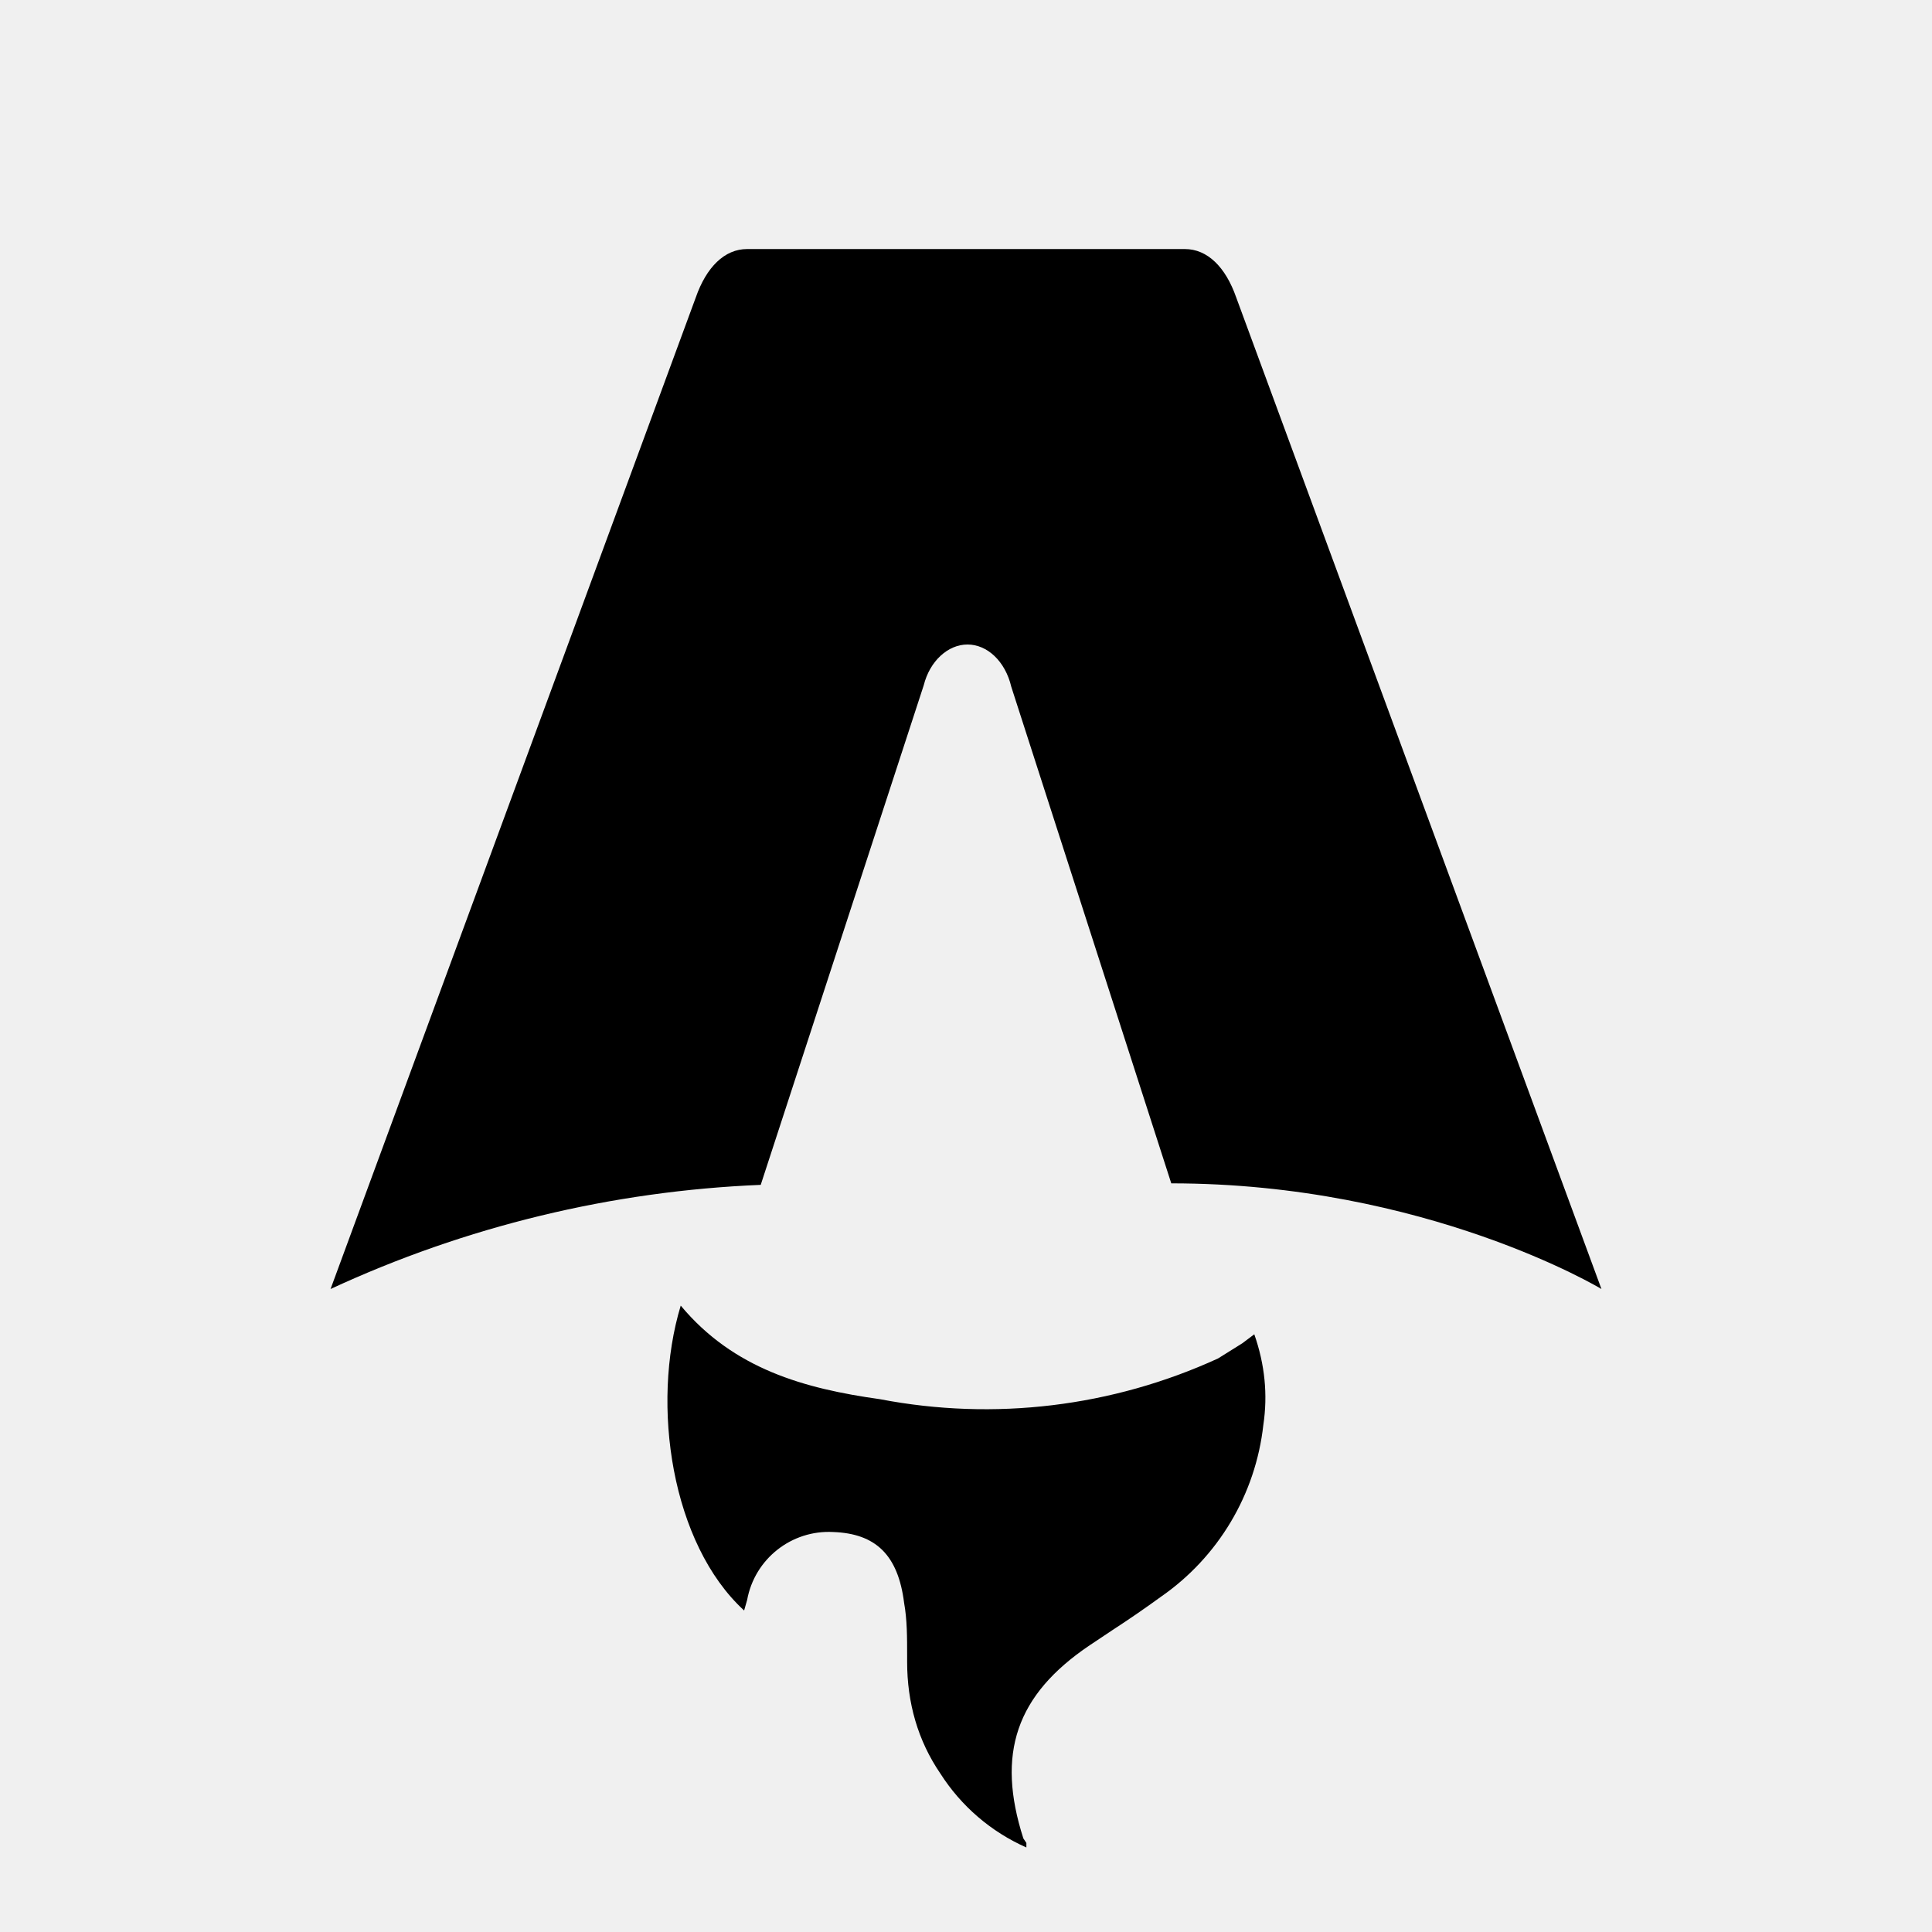
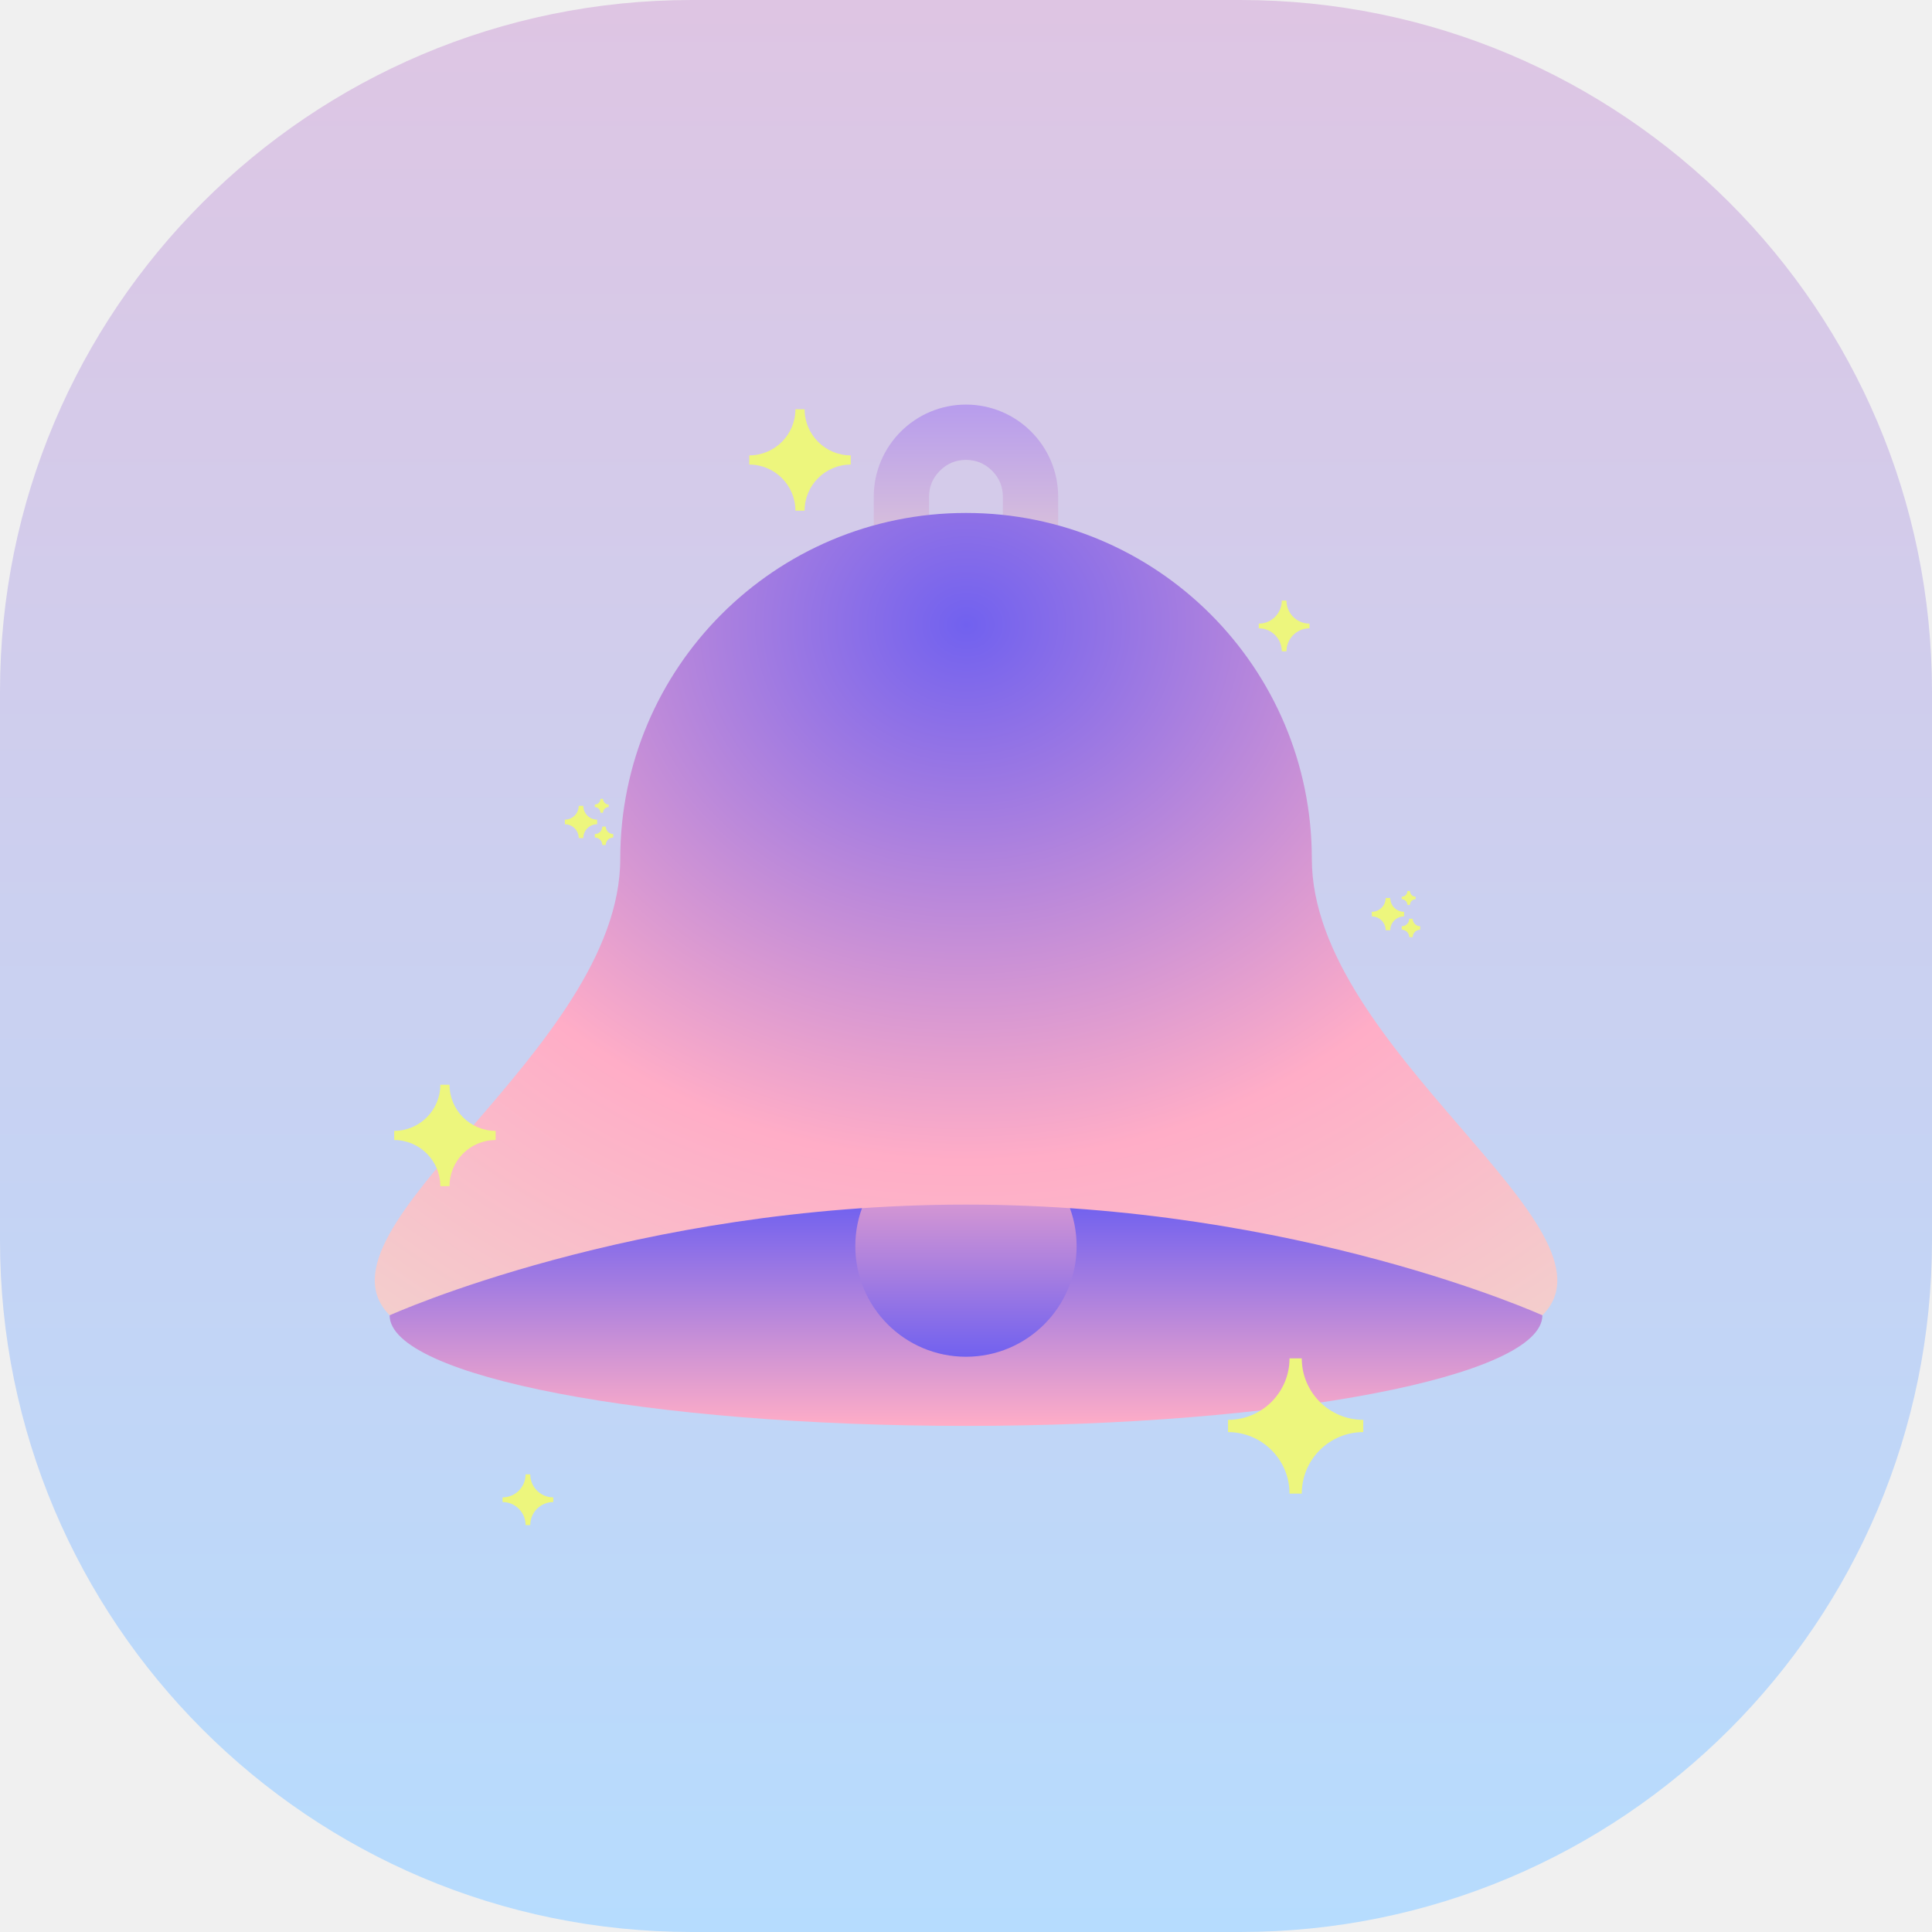
- <svg xmlns="http://www.w3.org/2000/svg" fill="none" viewBox="0 0 128 128">
-   <path d="M50.4 78.5a75.1 75.1 0 0 0-28.5 6.9l24.2-65.7c.7-2 1.9-3.2 3.4-3.2h29c1.5 0 2.7 1.2 3.4 3.2l24.2 65.7s-11.6-7-28.5-7L67 45.5c-.4-1.7-1.6-2.8-2.9-2.8-1.3 0-2.5 1.1-2.9 2.7L50.4 78.5Zm-1.1 28.2Zm-4.2-20.2c-2 6.6-.6 15.8 4.2 20.2a17.5 17.5 0 0 1 .2-.7 5.5 5.5 0 0 1 5.7-4.5c2.8.1 4.3 1.5 4.7 4.7.2 1.1.2 2.3.2 3.5v.4c0 2.7.7 5.2 2.2 7.4a13 13 0 0 0 5.7 4.9v-.3l-.2-.3c-1.8-5.6-.5-9.5 4.4-12.8l1.5-1a73 73 0 0 0 3.2-2.2 16 16 0 0 0 6.8-11.4c.3-2 .1-4-.6-6l-.8.6-1.6 1a37 37 0 0 1-22.4 2.7c-5-.7-9.7-2-13.2-6.2Z" />
-   <style>
-         path { fill: #000; }
-         @media (prefers-color-scheme: dark) {
-             path { fill: #FFF; }
-         }
-     </style>
+ <svg xmlns="http://www.w3.org/2000/svg" width="24" height="24" viewBox="0 0 24 24" fill="none">
+   <defs>
+     <linearGradient id="gradient_1" gradientUnits="userSpaceOnUse" x1="12" y1="0" x2="12" y2="24">
+       <stop offset="0" stop-color="#DEC5E3" />
+       <stop offset="1" stop-color="#B6DCFE" />
+     </linearGradient>
+     <linearGradient id="gradient_2" gradientUnits="userSpaceOnUse" x1="1.146" y1="0" x2="1.146" y2="2.749">
+       <stop offset="0" stop-color="#B79CED" />
+       <stop offset="1" stop-color="#EFD9CE" />
+     </linearGradient>
+     <linearGradient id="gradient_3" gradientUnits="userSpaceOnUse" x1="7.16" y1="0" x2="7.16" y2="2.749">
+       <stop offset="0" stop-color="#7161EF" />
+       <stop offset="1" stop-color="#FFADC7" />
+     </linearGradient>
+     <linearGradient id="gradient_4" gradientUnits="userSpaceOnUse" x1="1.375" y1="0" x2="1.375" y2="2.749">
+       <stop offset="0" stop-color="#FFADC7" />
+       <stop offset="1" stop-color="#7161EF" />
+     </linearGradient>
+     <radialGradient id="gradient_5" gradientUnits="userSpaceOnUse" cx="0" cy="0" r="1" gradientTransform="matrix(0.021 12.048 -13.626 0.023 7.345 1.403)">
+       <stop offset="0" stop-color="#7161EF" />
+       <stop offset="0.551" stop-color="#FFADC7" />
+       <stop offset="1" stop-color="#EFD9CE" />
+     </radialGradient>
+   </defs>
+   <g>
+     <path d="M15.408 0C20.154 0 24 3.846 24 8.592C24 8.592 24 15.408 24 15.408C24 20.154 20.154 24 15.408 24C15.408 24 8.592 24 8.592 24C3.846 24 0 20.154 0 15.408C0 15.408 0 8.592 0 8.592C0 3.846 3.846 0 8.592 0C8.592 0 15.408 0 15.408 0Z" fill="url(#gradient_1)" />
+     <g transform="translate(10.854 5.026)">
+       <path d="M1.146 0C1.778 0 2.291 0.513 2.291 1.146C2.291 1.146 2.291 1.604 2.291 1.604C2.291 2.237 1.778 2.749 1.146 2.749C1.146 2.749 1.146 2.749 1.146 2.749C0.513 2.749 0 2.237 0 1.604C0 1.604 0 1.146 0 1.146C0 0.513 0.513 0 1.146 0Z" />
+       <path d="M2.291 1.146C2.291 0.513 1.778 0 1.146 0C0.513 0 0 0.513 0 1.146C0 1.146 0 1.604 0 1.604C0 2.237 0.513 2.749 1.146 2.749C1.778 2.749 2.291 2.237 2.291 1.604C2.291 1.604 2.291 1.146 2.291 1.146ZM0.822 0.822C0.911 0.732 1.019 0.687 1.146 0.687C1.272 0.687 1.38 0.732 1.47 0.822C1.559 0.911 1.604 1.019 1.604 1.146C1.604 1.146 1.604 1.604 1.604 1.604C1.604 1.73 1.559 1.838 1.47 1.928C1.38 2.017 1.272 2.062 1.146 2.062C1.019 2.062 0.911 2.017 0.822 1.928C0.732 1.838 0.687 1.73 0.687 1.604C0.687 1.604 0.687 1.146 0.687 1.146C0.687 1.019 0.732 0.911 0.822 0.822Z" fill="url(#gradient_2)" fill-rule="evenodd" />
+     </g>
+     <path d="M0 1.375C0 0.615 3.206 0 7.16 0C11.114 0 14.32 0.615 14.32 1.375C14.32 2.134 11.114 2.749 7.16 2.749C3.206 2.749 0 2.134 0 1.375Z" fill="url(#gradient_3)" fill-rule="evenodd" transform="translate(4.84 14.964)" />
+     <path d="M0 1.375C0 0.615 0.615 0 1.375 0C2.134 0 2.749 0.615 2.749 1.375C2.749 2.134 2.134 2.749 1.375 2.749C0.615 2.749 0 2.134 0 1.375Z" fill="url(#gradient_4)" fill-rule="evenodd" transform="translate(10.625 14.105)" />
+     <path d="M3.05 4.296C3.05 1.923 4.973 0 7.345 0C9.718 0 11.641 1.923 11.641 4.296C11.641 6.669 15.579 8.893 14.505 9.967C14.505 9.967 11.47 8.592 7.345 8.592C3.221 8.592 0.186 9.967 0.186 9.967C-0.888 8.893 3.05 6.669 3.05 4.296Z" fill="url(#gradient_5)" fill-rule="evenodd" transform="translate(4.655 6.372)" />
+     <path d="M0.372 0.07C0.411 0.07 0.442 0.039 0.442 0C0.442 0 0.474 0 0.474 0C0.474 0.039 0.506 0.07 0.544 0.07C0.544 0.07 0.544 0.102 0.544 0.102C0.506 0.102 0.474 0.133 0.474 0.172C0.474 0.172 0.442 0.172 0.442 0.172C0.442 0.133 0.411 0.102 0.372 0.102C0.372 0.102 0.372 0.07 0.372 0.07ZM0 0.258C0.095 0.258 0.172 0.181 0.172 0.086C0.172 0.086 0.229 0.086 0.229 0.086C0.229 0.181 0.306 0.258 0.401 0.258C0.401 0.258 0.401 0.315 0.401 0.315C0.306 0.315 0.229 0.392 0.229 0.487C0.229 0.487 0.172 0.487 0.172 0.487C0.172 0.392 0.095 0.315 0 0.315C0 0.315 0 0.258 0 0.258ZM0.465 0.344C0.465 0.395 0.424 0.437 0.372 0.437C0.372 0.437 0.372 0.48 0.372 0.48C0.424 0.48 0.465 0.521 0.465 0.573C0.465 0.573 0.508 0.573 0.508 0.573C0.508 0.521 0.55 0.48 0.601 0.48C0.601 0.48 0.601 0.437 0.601 0.437C0.55 0.437 0.508 0.395 0.508 0.344C0.508 0.344 0.465 0.344 0.465 0.344Z" fill="#EDF67D" transform="translate(17.041 11.069)" />
+     <path d="M0.372 0.07C0.411 0.07 0.442 0.039 0.442 0C0.442 0 0.474 0 0.474 0C0.474 0.039 0.506 0.07 0.544 0.07C0.544 0.07 0.544 0.102 0.544 0.102C0.506 0.102 0.474 0.133 0.474 0.172C0.474 0.172 0.442 0.172 0.442 0.172C0.442 0.133 0.411 0.102 0.372 0.102C0.372 0.102 0.372 0.07 0.372 0.07ZM0 0.258C0.095 0.258 0.172 0.181 0.172 0.086C0.172 0.086 0.229 0.086 0.229 0.086C0.229 0.181 0.306 0.258 0.401 0.258C0.401 0.258 0.401 0.315 0.401 0.315C0.306 0.315 0.229 0.392 0.229 0.487C0.229 0.487 0.172 0.487 0.172 0.487C0.172 0.392 0.095 0.315 0 0.315C0 0.315 0 0.258 0 0.258ZM0.465 0.344C0.465 0.395 0.424 0.437 0.372 0.437C0.372 0.437 0.372 0.48 0.372 0.48C0.424 0.48 0.465 0.521 0.465 0.573C0.465 0.573 0.508 0.573 0.508 0.573C0.508 0.521 0.55 0.48 0.601 0.48C0.601 0.48 0.601 0.437 0.601 0.437C0.55 0.437 0.508 0.395 0.508 0.344C0.508 0.344 0.465 0.344 0.465 0.344Z" fill="#EDF67D" transform="translate(7.017 9.924)" />
+     <path d="M0 0.286C0.158 0.286 0.286 0.158 0.286 0C0.286 0 0.344 0 0.344 0C0.344 0.158 0.472 0.286 0.63 0.286C0.63 0.286 0.63 0.344 0.63 0.344C0.472 0.344 0.344 0.472 0.344 0.63C0.344 0.63 0.286 0.63 0.286 0.63C0.286 0.472 0.158 0.344 0 0.344C0 0.344 0 0.286 0 0.286Z" fill="#EDF67D" transform="translate(15.637 7.461)" />
+     <path d="M0 0.286C0.158 0.286 0.286 0.158 0.286 0C0.286 0 0.344 0 0.344 0C0.344 0.158 0.472 0.286 0.63 0.286C0.63 0.286 0.63 0.344 0.63 0.344C0.472 0.344 0.344 0.472 0.344 0.63C0.344 0.63 0.286 0.63 0.286 0.63C0.286 0.472 0.158 0.344 0 0.344C0 0.344 0 0.286 0 0.286Z" fill="#EDF67D" transform="translate(6.243 18.315)" />
+     <path d="M0 0.573C0.316 0.573 0.573 0.316 0.573 0C0.573 0 0.687 0 0.687 0C0.687 0.316 0.944 0.573 1.26 0.573C1.26 0.573 1.26 0.687 1.26 0.687C0.944 0.687 0.687 0.944 0.687 1.26C0.687 1.26 0.573 1.26 0.573 1.26C0.573 0.944 0.316 0.687 0 0.687C0 0.687 0 0.573 0 0.573Z" fill="#EDF67D" transform="translate(4.897 13.475)" />
+     <path d="M0 0.573C0.316 0.573 0.573 0.316 0.573 0C0.573 0 0.687 0 0.687 0C0.687 0.316 0.944 0.573 1.26 0.573C1.26 0.573 1.26 0.687 1.26 0.687C0.944 0.687 0.687 0.944 0.687 1.26C0.687 1.26 0.573 1.26 0.573 1.26C0.573 0.944 0.316 0.687 0 0.687C0 0.687 0 0.573 0 0.573Z" fill="#EDF67D" transform="translate(9.308 5.084)" />
+     <path d="M0 0.764C0.422 0.764 0.764 0.422 0.764 0C0.764 0 0.916 0 0.916 0C0.916 0.422 1.258 0.764 1.68 0.764C1.68 0.764 1.68 0.916 1.68 0.916C1.258 0.916 0.916 1.258 0.916 1.68C0.916 1.68 0.764 1.68 0.764 1.68C0.764 1.258 0.422 0.916 0 0.916C0 0.916 0 0.764 0 0.764Z" fill="#EDF67D" transform="translate(15.255 16.874)" />
+   </g>
</svg>
